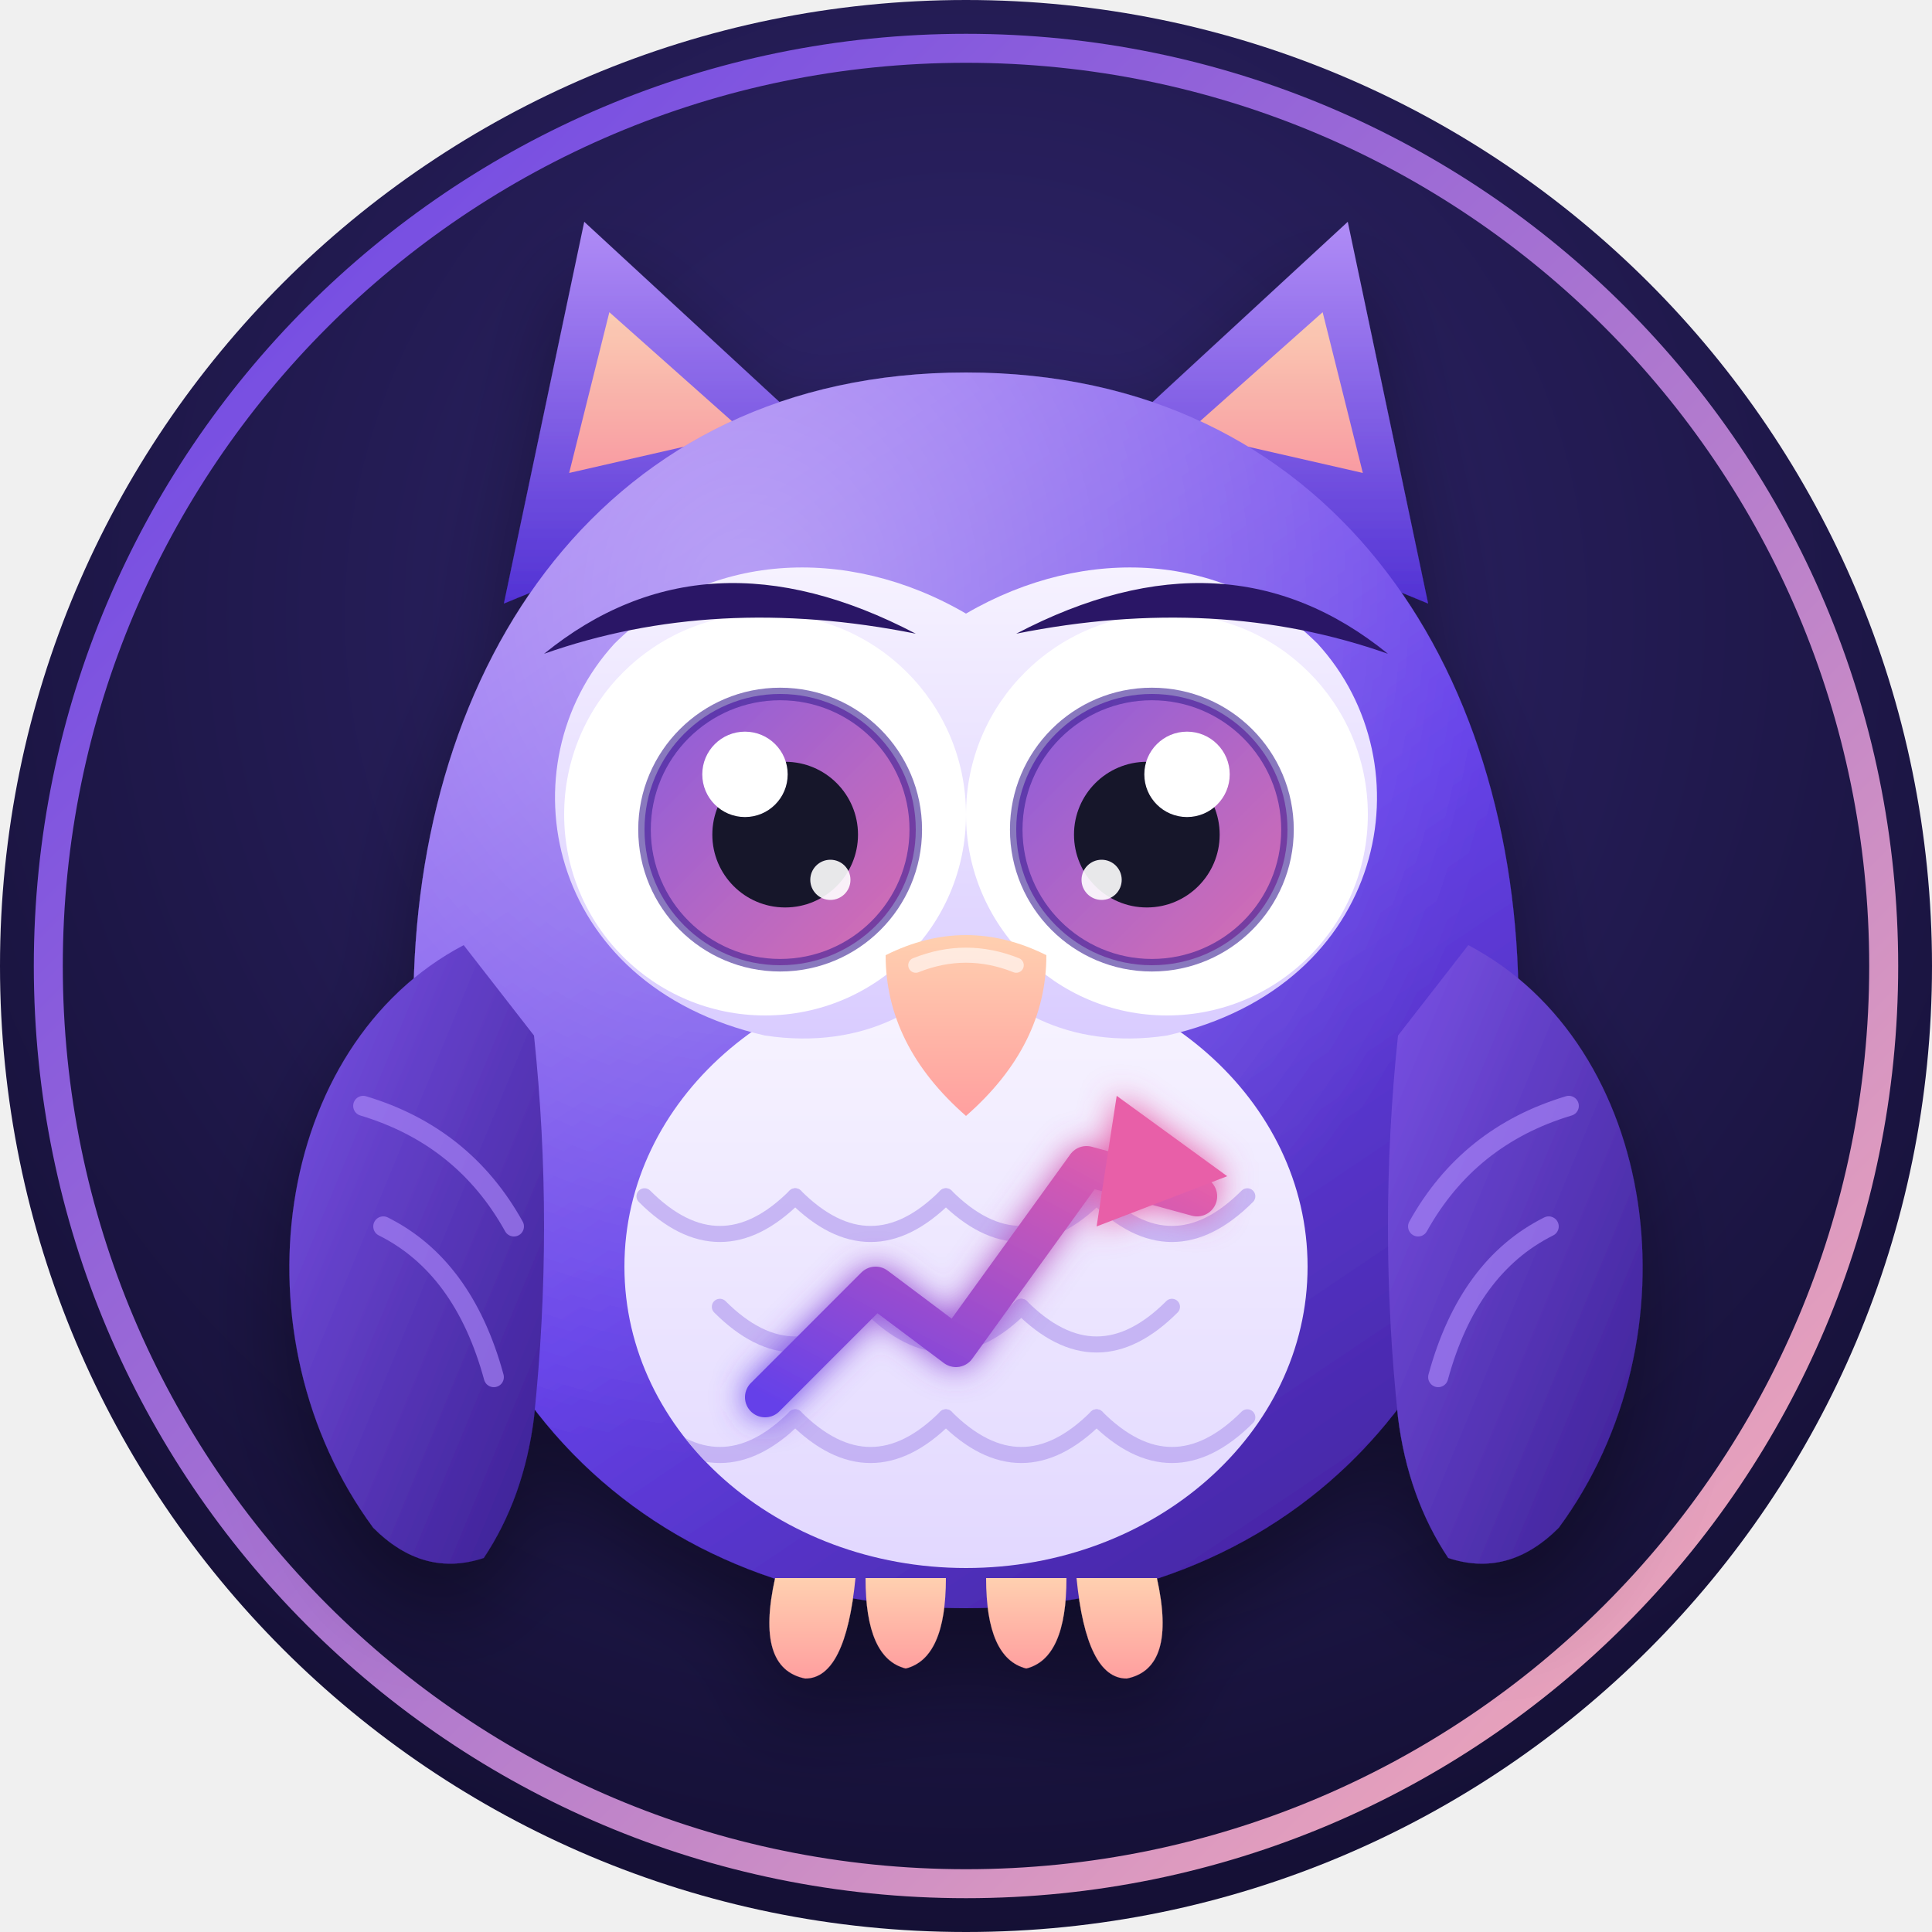
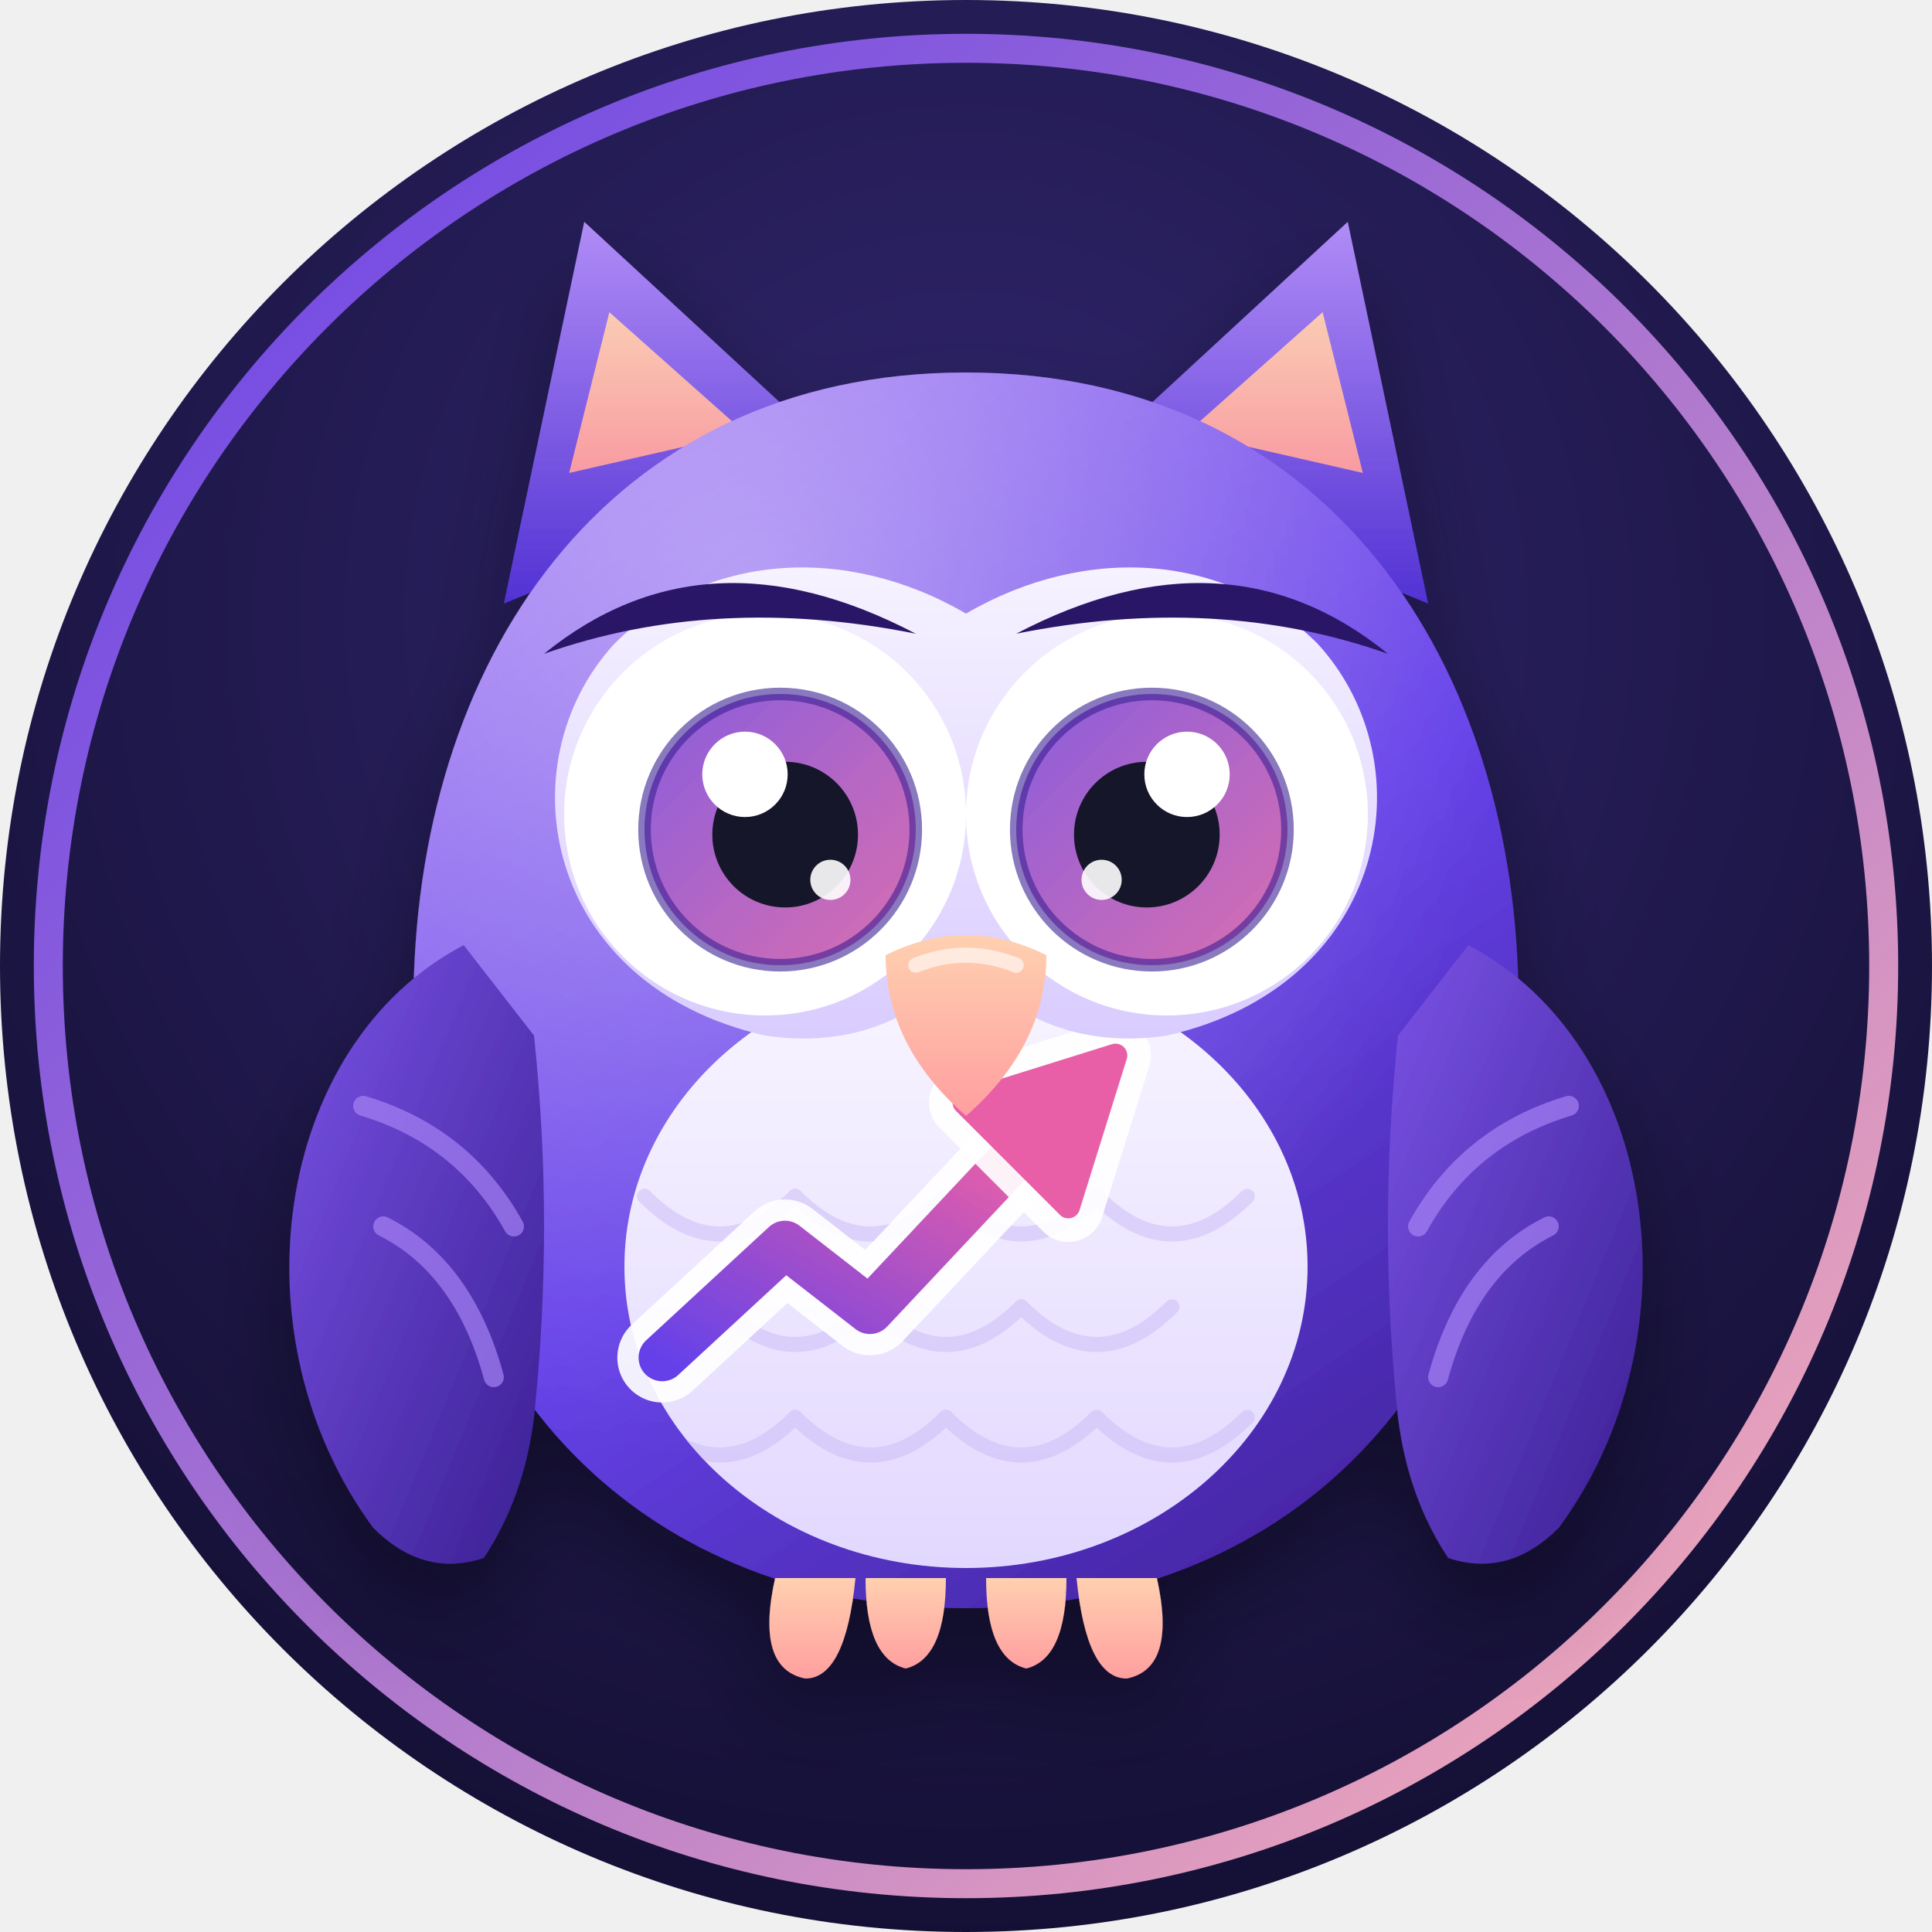
<svg xmlns="http://www.w3.org/2000/svg" viewBox="0 0 400 400" width="400" height="400">
  <defs>
    <linearGradient id="body" x1=".2" y1="0" x2=".8" y2="1">
      <stop offset="0" stop-color="#9b73f2" />
      <stop offset=".55" stop-color="#6541e9" />
      <stop offset="1" stop-color="#43249f" />
    </linearGradient>
    <linearGradient id="wing" x1="0" y1="0" x2="1" y2="1">
      <stop offset="0" stop-color="#7a52e6" />
      <stop offset="1" stop-color="#3a1f92" />
    </linearGradient>
    <linearGradient id="mask" x1="0" y1="0" x2="0" y2="1">
      <stop offset="0" stop-color="#f6f2ff" />
      <stop offset="1" stop-color="#d9ccff" />
    </linearGradient>
    <linearGradient id="belly" x1="0" y1="0" x2="0" y2="1">
      <stop offset="0" stop-color="#f8f5ff" />
      <stop offset="1" stop-color="#e2d8ff" />
    </linearGradient>
    <linearGradient id="iris" x1="0" y1="0" x2="1" y2="1">
      <stop offset="0" stop-color="#8a5ddc" />
      <stop offset="1" stop-color="#d96fb0" />
    </linearGradient>
    <linearGradient id="beak" x1="0" y1="0" x2="0" y2="1">
      <stop offset="0" stop-color="#ffd0b0" />
      <stop offset="1" stop-color="#ff9f9f" />
    </linearGradient>
    <linearGradient id="tuft" x1="0" y1="0" x2="0" y2="1">
      <stop offset="0" stop-color="#b08cf6" />
      <stop offset="1" stop-color="#5232d4" />
    </linearGradient>
    <linearGradient id="chart" x1="0" y1="1" x2="1" y2="0">
      <stop offset="0" stop-color="#6541e9" />
      <stop offset="1" stop-color="#e85fa8" />
    </linearGradient>
    <linearGradient id="brand" x1="0" y1="0" x2="1" y2="1">
      <stop offset="0" stop-color="#6541e9" />
      <stop offset=".55" stop-color="#b17ace" />
      <stop offset="1" stop-color="#feb2b4" />
    </linearGradient>
    <radialGradient id="rim" cx=".3" cy=".18" r=".7">
      <stop offset="0" stop-color="#fff" stop-opacity=".38" />
      <stop offset="1" stop-color="#fff" stop-opacity="0" />
    </radialGradient>
    <radialGradient id="bgc" cx=".5" cy=".32" r=".85">
      <stop offset="0" stop-color="#31266f" />
      <stop offset="1" stop-color="#0d0a26" />
    </radialGradient>
    <clipPath id="bellyclip">
      <ellipse cx="200" cy="270" rx="68" ry="60" />
    </clipPath>
    <filter id="sh" x="-20%" y="-20%" width="140%" height="150%">
      <feDropShadow dx="0" dy="9" stdDeviation="9" flood-color="#000" flood-opacity=".38" />
    </filter>
    <filter id="glow" x="-50%" y="-50%" width="200%" height="200%">
      <feGaussianBlur stdDeviation="3.2" result="b" />
      <feMerge>
        <feMergeNode in="b" />
        <feMergeNode in="SourceGraphic" />
      </feMerge>
    </filter>
    <filter id="outline" x="-15%" y="-15%" width="130%" height="130%">
      <feMorphology in="SourceAlpha" operator="dilate" radius="9" result="d" />
      <feFlood flood-color="#fff" />
      <feComposite in2="d" operator="in" result="w" />
      <feDropShadow dx="0" dy="5" stdDeviation="5" flood-opacity=".3" />
      <feMerge>
        <feMergeNode />
        <feMergeNode in="SourceGraphic" />
      </feMerge>
    </filter>
  </defs>
  <circle cx="200" cy="200" r="200" fill="url(#bgc)" />
  <circle cx="200" cy="200" r="190" fill="none" stroke="url(#brand)" stroke-width="6" />
  <g filter="url(#sh)" transform="translate(200 204) scale(1.04) translate(-200 -214)">
    <g>
      <path d="M108 138 L124 62 L176 110 Z" fill="url(#tuft)" />
      <path d="M292 138 L276 62 L224 110 Z" fill="url(#tuft)" />
      <path d="M121 112 L129 80 L156 104 Z" fill="url(#beak)" opacity=".95" />
      <path d="M279 112 L271 80 L244 104 Z" fill="url(#beak)" opacity=".95" />
      <path d="M200 92 C128 92 90 150 90 218 C90 296 138 338 200 338 C262 338 310 296 310 218 C310 150 272 92 200 92 Z" fill="url(#body)" />
      <path d="M200 92 C128 92 90 150 90 218 C90 296 138 338 200 338 C262 338 310 296 310 218 C310 150 272 92 200 92 Z" fill="url(#rim)" />
      <path d="M100 206 C62 226 54 284 82 322 Q92 332 104 328 Q112 316 114 300 Q118 262 114 224 Z" fill="url(#wing)" />
      <path d="M300 206 C338 226 346 284 318 322 Q308 332 296 328 Q288 316 286 300 Q282 262 286 224 Z" fill="url(#wing)" />
      <path d="M84 262 Q100 270 106 292 M80 238 Q100 244 110 262" fill="none" stroke="#a581f5" stroke-width="4" stroke-linecap="round" opacity=".7" />
      <path d="M316 262 Q300 270 294 292 M320 238 Q300 244 290 262" fill="none" stroke="#a581f5" stroke-width="4" stroke-linecap="round" opacity=".7" />
      <ellipse cx="200" cy="270" rx="68" ry="60" fill="url(#belly)" />
-       <g clip-path="url(#bellyclip)" fill="none" stroke="#b9a6f0" stroke-width="3.2" stroke-linecap="round" opacity=".75">
+       <g clip-path="url(#bellyclip)" fill="none" stroke="#c9b9f5" stroke-width="3" stroke-linecap="round" opacity=".5">
        <path d="M136 300 q15 15 30 0" />
        <path d="M166 300 q15 15 30 0" />
        <path d="M196 300 q15 15 30 0" />
        <path d="M226 300 q15 15 30 0" />
        <path d="M151 278 q15 15 30 0" />
        <path d="M181 278 q15 15 30 0" />
        <path d="M211 278 q15 15 30 0" />
        <path d="M136 256 q15 15 30 0" />
        <path d="M166 256 q15 15 30 0" />
        <path d="M196 256 q15 15 30 0" />
        <path d="M226 256 q15 15 30 0" />
      </g>
-       <g filter="url(#glow)">
-         <polyline points="160,296 182,274 198,286 224,250 246,256" fill="none" stroke="url(#chart)" stroke-width="8" stroke-linecap="round" stroke-linejoin="round" />
-         <path d="M230 236 L252 252 L226 262 Z" fill="#e85fa8" />
+       <g transform="translate(-9 8) scale(.94)" transform-origin="200 270">
+         <g stroke-linecap="round" stroke-linejoin="round" fill="none">
+           <polyline points="158,298 184,274 202,288 233,255" stroke="#fff" stroke-width="19" opacity=".92" />
+           <polyline points="158,298 184,274 202,288 233,255" stroke="url(#chart)" stroke-width="10" />
+         </g>
+         <path d="M254 234 L222 244 L244 266 Z" fill="#fff" stroke="#fff" stroke-width="15" stroke-linejoin="round" opacity=".92" />
+         <path d="M254 234 L222 244 L244 266 Z" fill="#e85fa8" stroke="#e85fa8" stroke-width="5" stroke-linejoin="round" />
      </g>
      <path d="M200 140 C176 126 148 128 130 146 C108 170 116 214 160 224 C180 227 194 218 200 208 C206 218 220 227 240 224 C284 214 292 170 270 146 C252 128 224 126 200 140 Z" fill="url(#mask)" />
      <circle cx="160" cy="180" r="40" fill="#fff" />
      <circle cx="163" cy="183" r="27" fill="url(#iris)" />
      <circle cx="163" cy="183" r="27" fill="none" stroke="#3a1f92" stroke-width="2.5" opacity=".6" />
      <circle cx="164" cy="184" r="14.5" fill="#15132a" />
      <circle cx="156" cy="172" r="8.5" fill="#fff" />
      <circle cx="173" cy="193" r="4" fill="#fff" opacity=".9" />
      <path d="M120 180 A40 40 0 0 1 200 180" fill="none" stroke="#3a1f92" stroke-width="0" />
      <circle cx="240" cy="180" r="40" fill="#fff" />
      <circle cx="237" cy="183" r="27" fill="url(#iris)" />
      <circle cx="237" cy="183" r="27" fill="none" stroke="#3a1f92" stroke-width="2.5" opacity=".6" />
      <circle cx="236" cy="184" r="14.5" fill="#15132a" />
      <circle cx="244" cy="172" r="8.5" fill="#fff" />
      <circle cx="227" cy="193" r="4" fill="#fff" opacity=".9" />
      <path d="M200 180 A40 40 0 0 1 280 180" fill="none" stroke="#3a1f92" stroke-width="0" />
      <path d="M116 148 Q148 122 190 144 Q150 136 116 148 Z" fill="#2a1766" />
      <path d="M284 148 Q252 122 210 144 Q250 136 284 148 Z" fill="#2a1766" />
      <path d="M184 208 Q200 200 216 208 Q216 226 200 240 Q184 226 184 208 Z" fill="url(#beak)" />
      <path d="M190 210 Q200 206 210 210" fill="none" stroke="#fff" stroke-width="3" stroke-linecap="round" opacity=".6" />
      <g fill="url(#beak)">
        <path d="M162 332 q-4 18 6 20 q8 0 10 -20 Z" />
        <path d="M180 332 q0 16 8 18 q8 -2 8 -18 Z" />
        <path d="M238 332 q4 18 -6 20 q-8 0 -10 -20 Z" />
        <path d="M220 332 q0 16 -8 18 q-8 -2 -8 -18 Z" />
      </g>
    </g>
  </g>
</svg>
